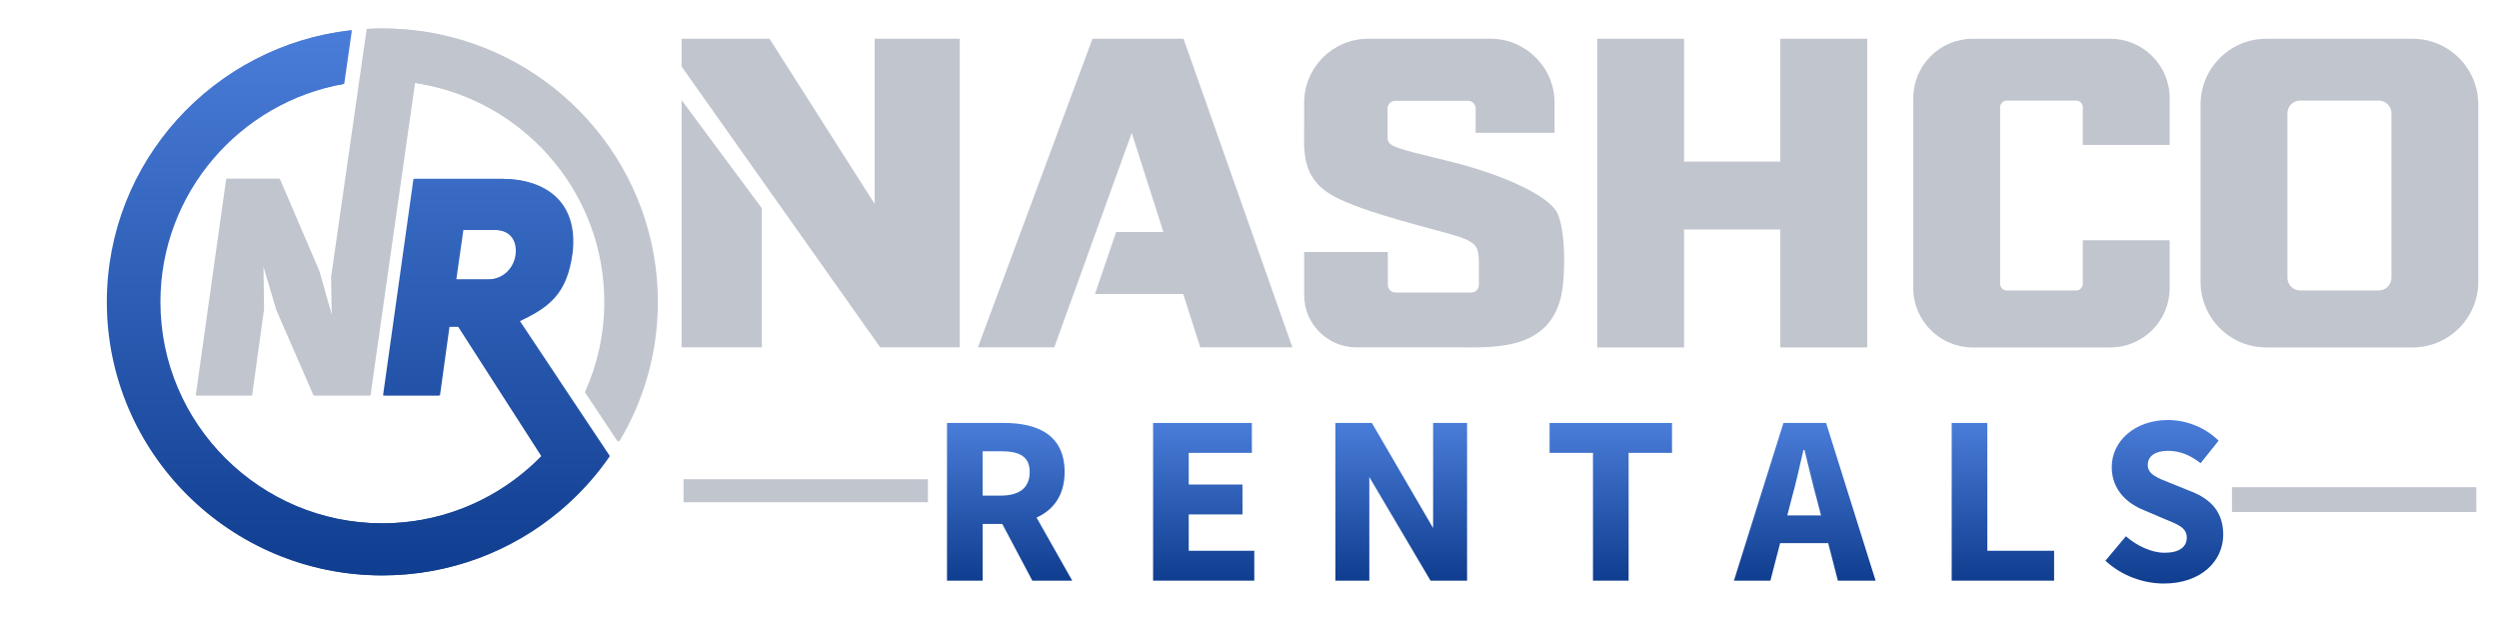
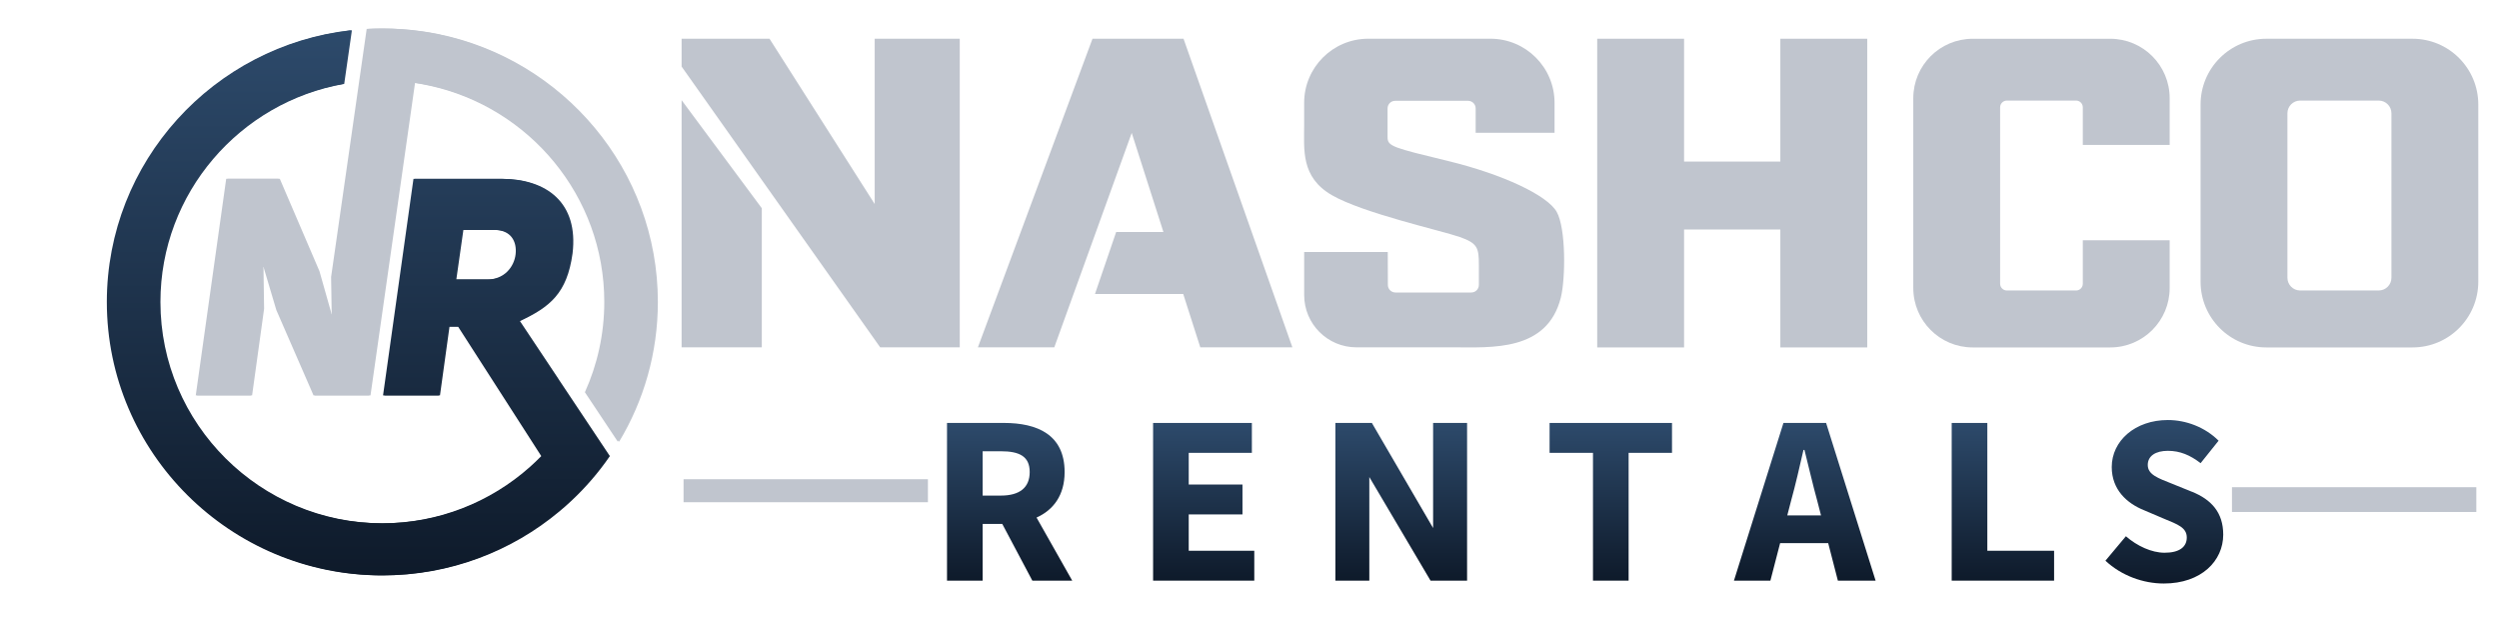
<svg xmlns="http://www.w3.org/2000/svg" id="Layer_1" version="1.1" viewBox="360 395 1160 290">
  <defs>
-     <linearGradient id="cobaltGrad" x1="0" y1="0" x2="0" y2="1">
-       <stop offset="0%" stop-color="#4A7DD9" />
-       <stop offset="100%" stop-color="#0F3D8F" />
+     <linearGradient id="navyGrad" x1="0" y1="0" x2="0" y2="1">
+       <stop offset="0%" stop-color="#2D4A6B" />
+       <stop offset="100%" stop-color="#0E1A2A" />
    </linearGradient>
    <style>
      .st0 {
        fill: #C0C5CE;
      }

      .st1 {
-         fill: url(#cobaltGrad);
+         fill: url(#navyGrad);
      }

      .st2 {
-         fill: url(#cobaltGrad);
+         fill: url(#navyGrad);
      }
    </style>
  </defs>
  <g>
    <g>
      <g>
        <g>
          <polygon class="st0" points="713.62 556.17 713.62 491.62 676.39 441.47 676.39 556.17 713.62 556.17" />
          <polygon class="st0" points="766.02 412.98 766.02 489.67 717.2 412.98 676.39 412.98 676.39 425.88 768.57 556.17 805.5 556.17 805.5 412.98 766.02 412.98" />
        </g>
        <polygon class="st0" points="959.91 556.17 909.38 412.98 867.12 412.98 813.92 556.17 849.38 556.17 885.33 456.67 900.04 502.64 878.11 502.64 868.27 531.42 909.24 531.42 917.16 556.17 959.91 556.17" />
        <path class="st0" d="M1004.18,511.93h-38.8v19.99c0,13.39,10.85,24.24,24.24,24.24h45.17c17.49,0,43.44,2.06,49.73-23.11,2.19-8.74,2.43-32.12-1.94-39.78-4.37-7.65-24.9-17.37-50.4-23.56-25.5-6.19-28.09-6.8-28.09-10.99v-13.42c0-1.95,1.58-3.52,3.52-3.52h33.85c1.95,0,3.52,1.58,3.52,3.52v11.33h36.62v-13.92c0-16.43-13.32-29.74-29.74-29.74h-56.75c-16.43,0-29.74,13.32-29.74,29.74v10.28c0,11.48-1.61,24.17,12.84,32.55s51.13,16.52,59.39,19.43c8.26,2.91,8.87,4.98,8.87,13v9.23c0,1.95-1.58,3.52-3.52,3.52h-35.2c-1.94,0-3.52-1.57-3.52-3.51l-.05-15.28Z" />
        <path class="st0" d="M1381.47,443.5v82.19c0,16.86,13.66,30.52,30.52,30.52h67.88c16.86,0,30.52-13.66,30.52-30.52v-82.19c0-16.86-13.66-30.52-30.52-30.52h-67.88c-16.86,0-30.52,13.66-30.52,30.52ZM1421.79,523.89v-76.33c0-3.25,2.64-5.89,5.89-5.89h36.5c3.25,0,5.89,2.64,5.89,5.89v76.33c0,3.25-2.64,5.89-5.89,5.89h-36.5c-3.25,0-5.89-2.64-5.89-5.89Z" />
        <path class="st0" d="M1326.81,526.66c0,1.73-1.4,3.13-3.13,3.13h-32.12c-1.73,0-3.13-1.4-3.13-3.13v-81.86c0-1.73,1.4-3.13,3.13-3.13h32.12c1.73,0,3.13,1.4,3.13,3.13v17.46h40.32v-21.7c0-15.23-12.35-27.57-27.57-27.57h-63.87c-15.23,0-27.57,12.35-27.57,27.57v88.08c0,15.23,12.35,27.57,27.57,27.57h63.87c15.23,0,27.57-12.35,27.57-27.57v-22.17h-40.32v20.19Z" />
        <polygon class="st0" points="1186.41 412.98 1186.41 469.97 1141.72 469.97 1141.72 412.98 1101.4 412.98 1101.4 556.21 1141.72 556.21 1141.72 501.49 1186.41 501.49 1186.41 556.21 1226.74 556.21 1226.74 412.98 1186.41 412.98" />
      </g>
      <g>
        <path class="st1" d="M854.18,614.03c0-17.4-12.72-22.79-28.24-22.79h-26.35v73.18h16.54v-26.33h9.1l13.97,26.33h18.51l-16.56-29.27c7.82-3.53,13.03-10.36,13.03-21.12ZM816.13,604.38h8.46c8.7,0,13.38,2.42,13.38,9.65s-4.67,10.92-13.38,10.92h-8.46v-20.57Z" />
        <polygon class="st1" points="911.79 633.69 936.74 633.69 936.74 619.82 911.79 619.82 911.79 605.12 941.1 605.12 941.1 591.25 895.25 591.25 895.25 664.42 942.22 664.42 942.22 650.55 911.79 650.55 911.79 633.69" />
        <polygon class="st1" points="1041 591.24 1041 664.42 1024.04 664.42 995.62 616.35 995.62 664.42 979.86 664.42 979.86 591.24 996.8 591.24 1025.23 640.01 1025.23 591.24 1041 591.24" />
        <polygon class="st1" points="1079.3 605.12 1099.44 605.12 1099.44 664.42 1115.98 664.42 1115.98 605.12 1136.12 605.12 1136.12 591.25 1079.3 591.25 1079.3 605.12" />
        <path class="st1" d="M1187.85,591.25l-22.98,73.18h16.92l4.52-17.43h22.31l4.5,17.43h17.51l-22.98-73.18h-19.8ZM1189.63,634.14l1.76-6.77c2.03-7.32,3.99-15.88,5.76-23.6h.45c1.95,7.63,3.91,16.29,5.94,23.6l1.75,6.77h-15.66Z" />
        <polygon class="st1" points="1282.49 591.25 1265.95 591.25 1265.95 664.42 1313.48 664.42 1313.48 650.55 1282.49 650.55 1282.49 591.25" />
        <path class="st1" d="M1377.46,623.18l-9.33-3.78c-6.39-2.54-11.17-4.17-11.17-8.66,0-4.19,3.63-6.56,9.34-6.56s10.37,2.03,15.19,5.73l8.35-10.43c-6.3-6.27-15.11-9.59-23.54-9.59-15.23,0-26.06,9.68-26.06,21.81,0,10.63,7.19,16.86,14.77,19.95l9.51,4.05c6.39,2.63,10.55,4.11,10.55,8.71,0,4.34-3.38,7.06-10.29,7.06-6.02,0-12.77-3.12-17.97-7.65l-9.5,11.35c7.46,6.97,17.58,10.58,27.11,10.58,17.44,0,27.57-10.53,27.57-22.68,0-10.34-5.58-16.29-14.52-19.91Z" />
      </g>
    </g>
    <g>
      <rect class="st0" x="677.3" y="617.36" width="113.43" height="10.67" />
      <rect class="st0" x="1396.05" y="621.06" width="113.43" height="11.5" />
    </g>
  </g>
  <g>
    <path class="st2" d="M618.56,570.7l-17.8-26.71c13.85-6.53,21.84-12.78,24.41-31.37,2.85-23.57-11.99-34.64-32.84-34.64h-40.4l-14.13,100.5h25.83l4.43-31.94h4.56l28.56,44.42,10.07,15.67c-1.72,1.76-3.51,3.46-5.35,5.1-18.27,16.22-42.36,26.1-68.73,26.1-56.96,0-103.3-46.08-103.3-102.72,0-50.54,36.9-92.68,85.31-101.18l3.57-24.89c-63.58,7.15-113.16,60.96-113.16,126.07,0,69.95,57.24,126.86,127.58,126.86,31.17,0,59.77-11.18,81.94-29.71,1.88-1.56,3.72-3.18,5.5-4.86,6.69-6.25,12.69-13.22,17.88-20.77l-14.76-22.14-9.19-13.78ZM599.33,513.04c-.7,5.82-5.28,11.64-13.13,11.64h-14.98l3.28-22.99h14.99c7.56,0,10.56,5.25,9.84,11.36Z" />
    <path class="st0" d="M562.66,410.76c-2.38-.47-4.77-.89-7.19-1.23-5.97-.86-12.08-1.3-18.28-1.3-2.34,0-4.67.06-6.98.19l-3.51,24.48-3.47,24.21-9.54,66.42.28,17.32-.57.14-5.71-20.16-18.41-42.87h-24.28l-14.13,100.5h25.55l5.57-40.17-.29-19.44.57-.14,6,20.16,17.27,39.6h25.84l17.64-123.68,3.04-21.36c2.43.35,4.82.78,7.19,1.3,46.41,10.07,81.25,51.25,81.25,100.37,0,14.92-3.22,29.09-9,41.9l15.29,22.96c11.42-18.98,17.98-41.17,17.98-64.85,0-61.29-43.92-112.57-102.11-124.34Z" />
  </g>
  <g>
    <path class="st1" d="M619.16,570.7l-17.8-26.71c13.85-6.53,21.84-12.78,24.41-31.37,2.85-23.57-11.99-34.64-32.84-34.64h-40.4l-14.13,100.5h25.83l4.43-31.94h4.56l28.56,44.42,10.07,15.67c-1.72,1.76-3.51,3.46-5.35,5.1-18.27,16.22-42.36,26.1-68.73,26.1-56.96,0-103.3-46.08-103.3-102.72,0-50.54,36.9-92.68,85.31-101.18l3.57-24.89c-63.58,7.15-113.16,60.96-113.16,126.07,0,69.95,57.24,126.86,127.58,126.86,31.17,0,59.77-11.18,81.94-29.71,1.88-1.56,3.72-3.18,5.5-4.86,6.69-6.25,12.69-13.22,17.88-20.77l-14.76-22.14-9.19-13.78ZM599.93,513.04c-.7,5.82-5.28,11.64-13.13,11.64h-14.98l3.28-22.99h14.99c7.56,0,10.56,5.25,9.84,11.36Z" />
    <path class="st0" d="M563.26,410.76c-2.38-.47-4.77-.89-7.19-1.23-5.97-.86-12.08-1.3-18.28-1.3-2.34,0-4.67.06-6.98.19l-3.51,24.48-3.47,24.21-9.54,66.42.28,17.32-.57.14-5.71-20.16-18.41-42.87h-24.28l-14.13,100.5h25.55l5.57-40.17-.29-19.44.57-.14,6,20.16,17.27,39.6h25.84l17.64-123.68,3.04-21.36c2.43.35,4.82.78,7.19,1.3,46.41,10.07,81.25,51.25,81.25,100.37,0,14.92-3.22,29.09-9,41.9l15.29,22.96c11.42-18.98,17.98-41.17,17.98-64.85,0-61.29-43.92-112.57-102.11-124.34Z" />
  </g>
</svg>
